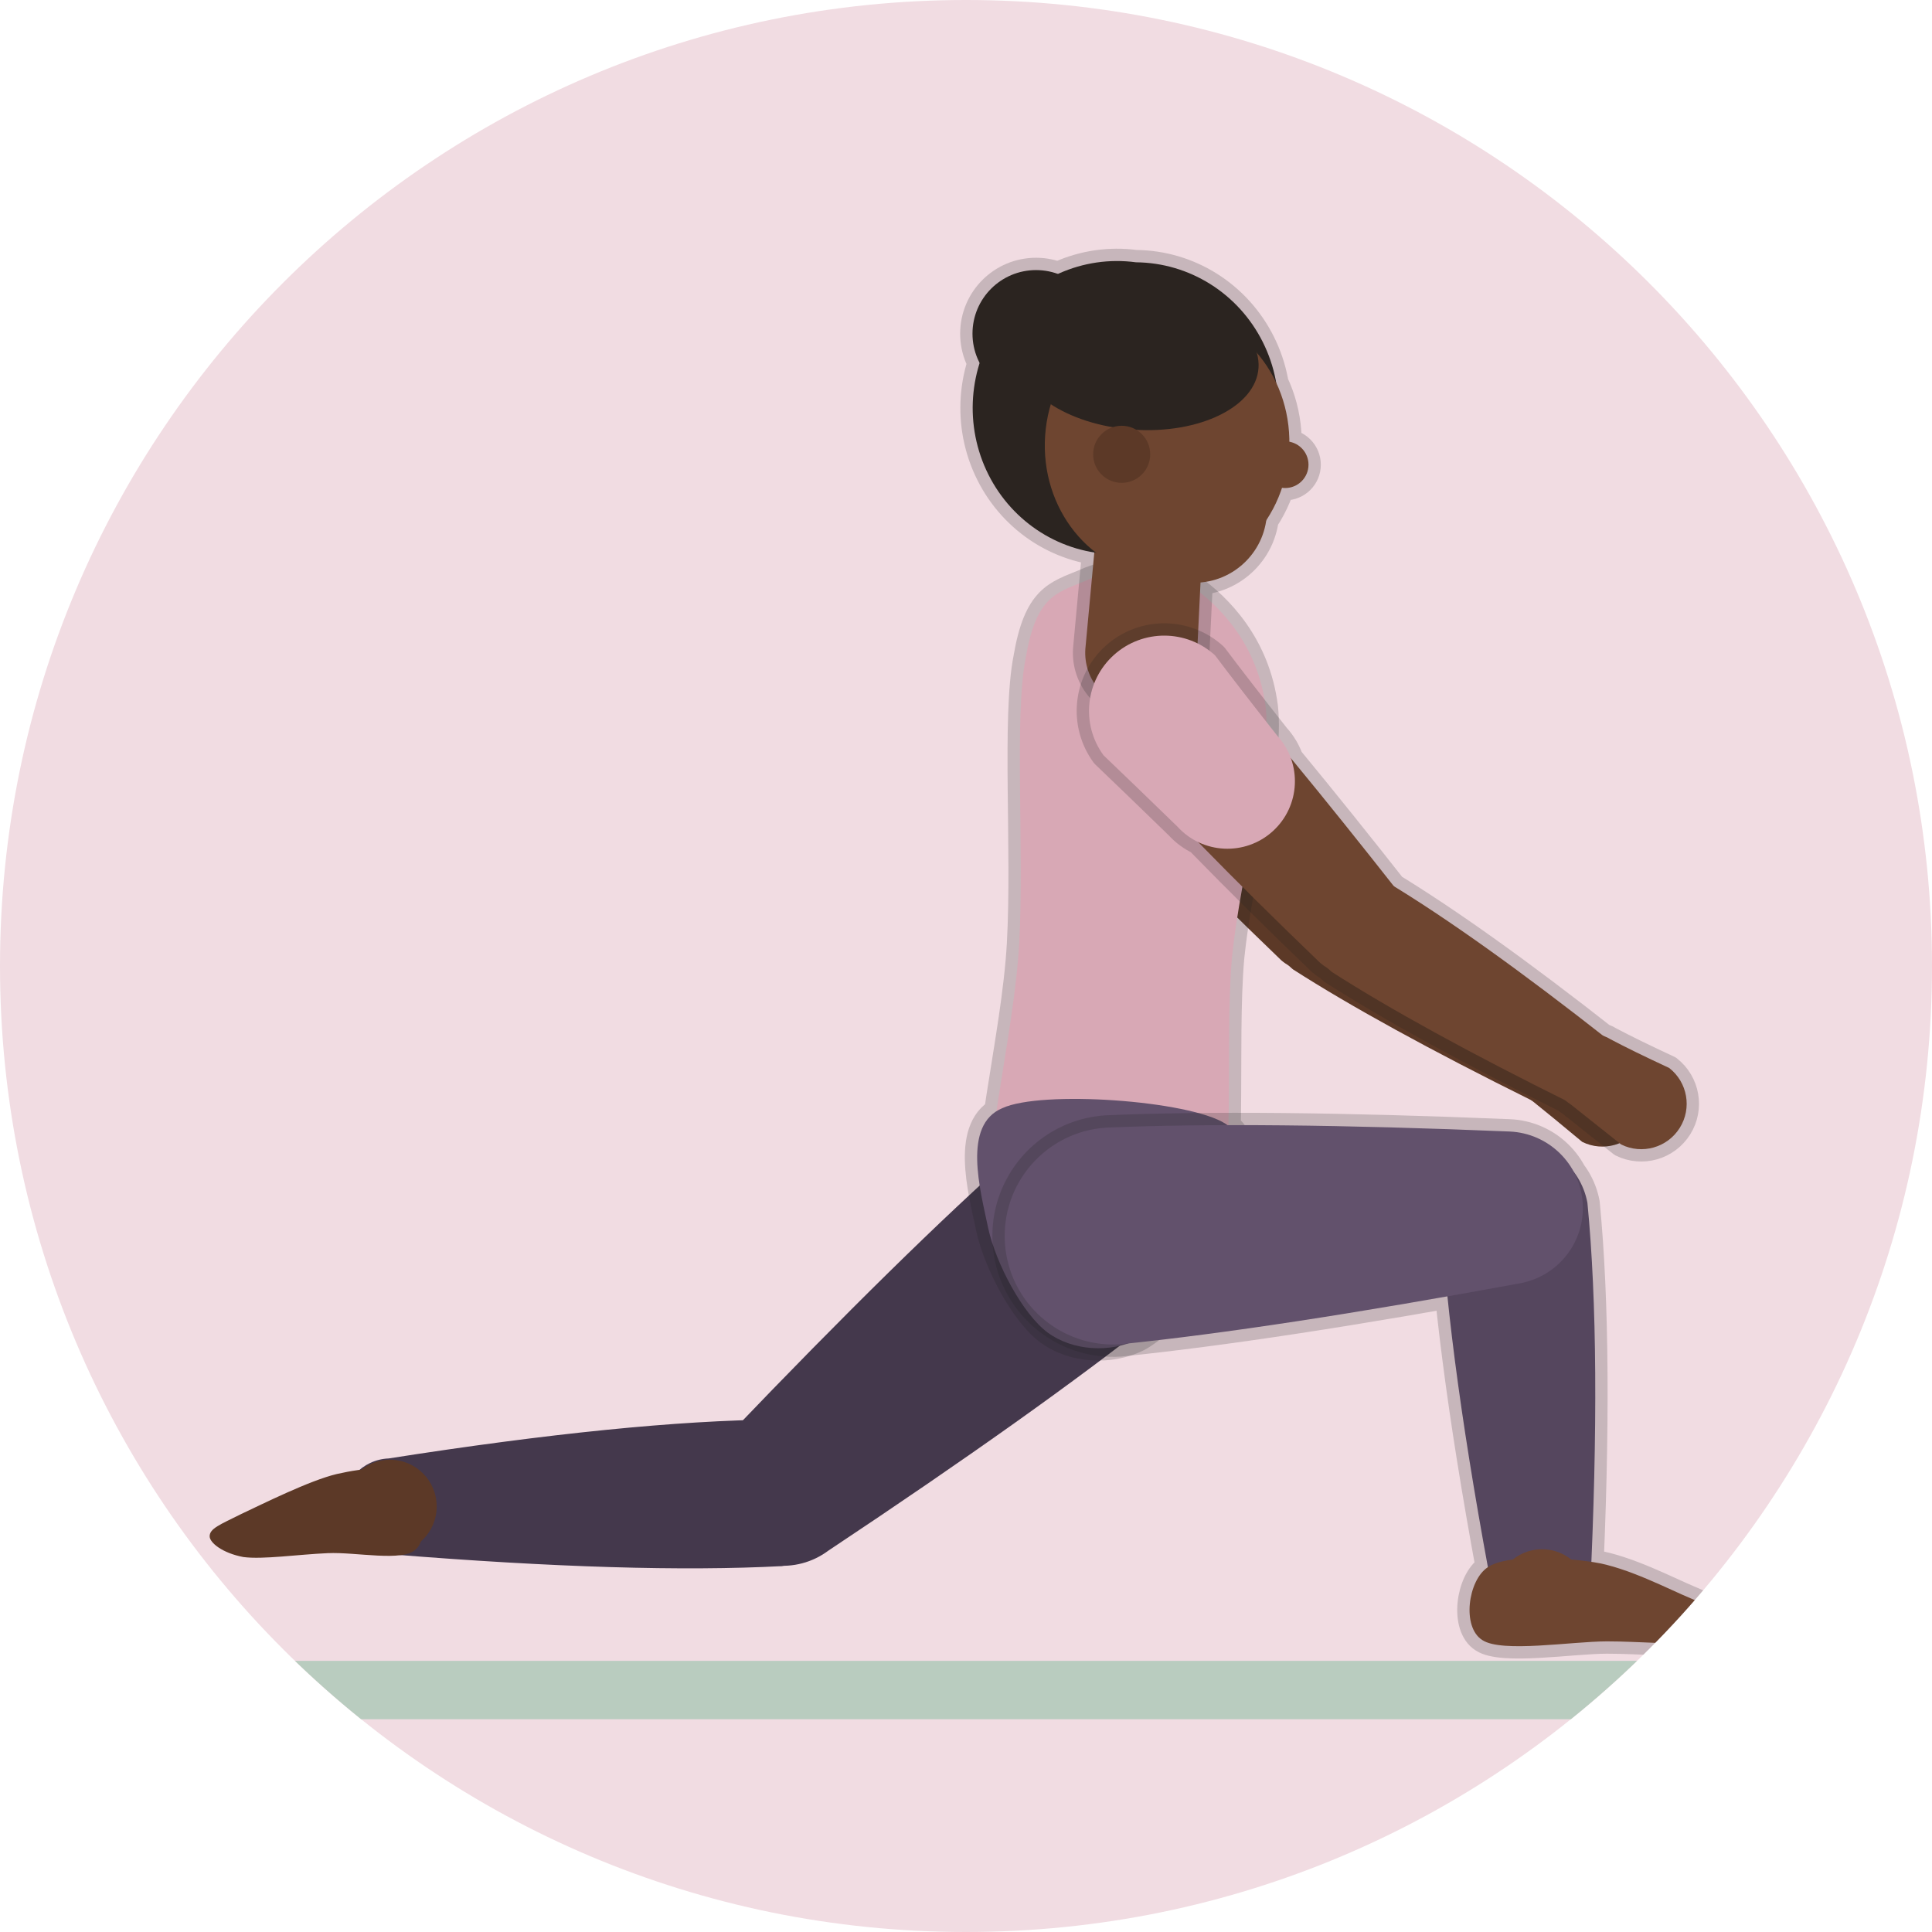
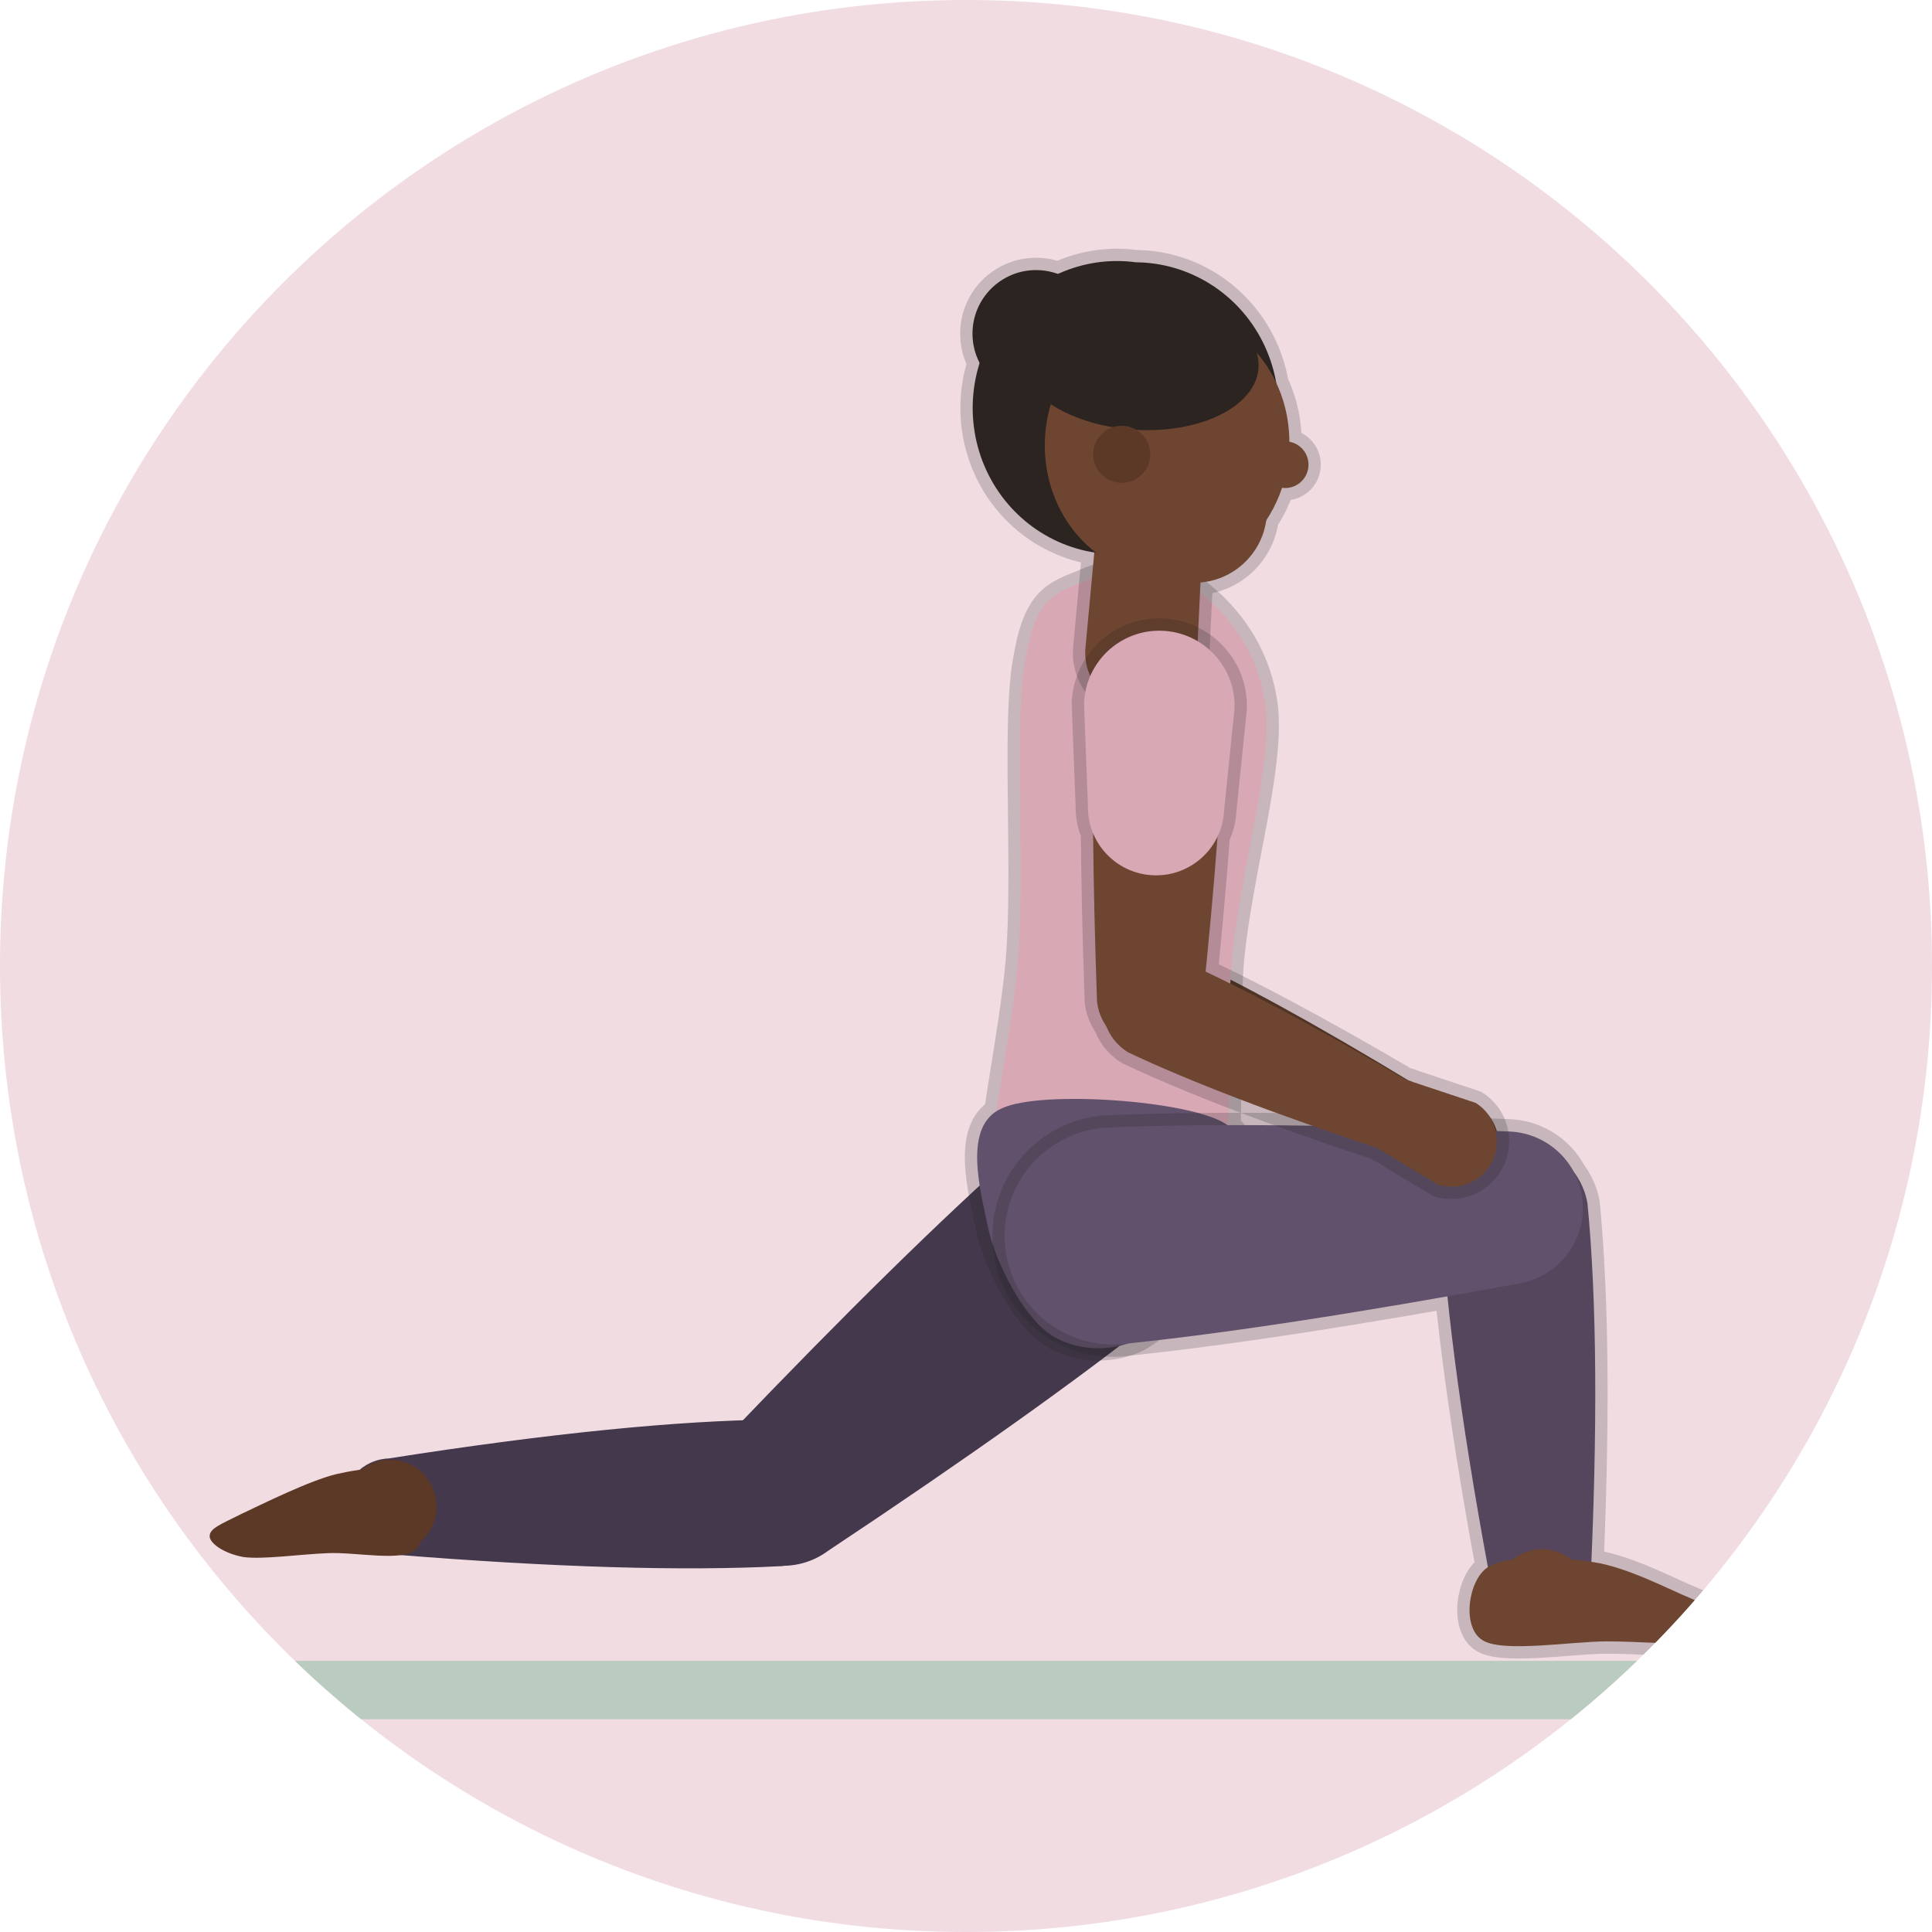
<svg xmlns="http://www.w3.org/2000/svg" viewBox="0 0 200 200" width="400" height="400" role="img" aria-label="Figure in a low lunge in profile with the back knee on the floor, torso upright and hands on the front thigh.">
  <circle cx="100" cy="100" r="100" fill="#F1DCE2" />
  <clipPath id="c1dxzn1m">
    <circle cx="100" cy="100" r="100" />
  </clipPath>
  <g clip-path="url(#c1dxzn1m)">
    <g transform="translate(100.0 172.6) scale(1.343)">
      <rect x="-68.867" y="-0.5" width="137.735" height="4.5" rx="2.2" fill="#B9CCBF" />
      <g>
-         <path d="M8.2 -71.0Q14.0 -64.4 24.3 -54.5A4.1 4.1 0 0 0 30.3 -60.0Q21.5 -71.2 15.7 -77.7A5.0 5.0 0 0 0 8.2 -71.0Z" fill="#5C3927" />
-         <path d="M7.6 -70.5Q9.8 -68.4 13.3 -65.0A5.2 5.2 0 0 0 21.1 -72.0Q18.1 -75.9 16.2 -78.2A5.8 5.8 0 0 0 7.6 -70.5Z" fill="#C2919F" />
-         <path d="M25.2 -53.8Q31.9 -49.5 43.6 -43.7A2.8 2.8 0 0 0 46.6 -48.5Q36.3 -56.6 29.5 -60.7A4.1 4.1 0 0 0 25.2 -53.8Z" fill="#5C3927" />
-         <path d="M43.6 -43.7Q45.1 -42.5 47.5 -40.5A3.5 3.5 0 0 0 51.2 -46.4Q48.4 -47.8 46.7 -48.6A2.9 2.9 0 0 0 43.6 -43.7Z" fill="#5C3927" />
+         <path d="M6.9 -73.8Q7.8 -65.1 10.3 -51.0A4.1 4.1 0 0 0 18.4 -51.9Q17.9 -66.2 16.9 -74.9A5.0 5.0 0 0 0 6.9 -73.8Z" fill="#5C3927" />
+         <path d="M6.2 -73.7Q6.7 -70.8 7.5 -66.0A5.2 5.2 0 0 0 18.0 -67.1Q17.8 -72.0 17.7 -74.9A5.8 5.8 0 0 0 6.2 -73.7Z" fill="#C2919F" />
+         <path d="M12.6 -47.8Q19.7 -44.2 32.1 -39.9A2.8 2.8 0 0 0 34.5 -45.0Q23.3 -51.8 16.1 -55.1A4.1 4.1 0 0 0 12.6 -47.8Z" fill="#5C3927" />
+         <path d="M32.0 -39.8Q33.6 -38.8 36.3 -37.1A3.5 3.5 0 0 0 39.3 -43.4Q36.3 -44.4 34.5 -45.0A2.9 2.9 0 0 0 32.0 -39.8Z" fill="#5C3927" />
      </g>
      <g>
        <path d="M-14.6 -19.1Q-26.0 -19.0 -44.5 -16.1A3.7 3.7 0 0 0 -44.2 -8.7Q-25.6 -7.2 -14.2 -7.8A5.7 5.7 0 0 0 -14.6 -19.1Z" fill="#44384C" />
        <path d="M4.0 -39.8Q-4.8 -32.0 -18.2 -18.0A5.9 5.9 0 0 0 -10.6 -9.0Q5.5 -19.7 14.7 -27.0A8.3 8.3 0 0 0 4.0 -39.8Z" fill="#44384C" />
        <path d="M-44.4 -8.8A3.6 3.6 0.0 1 0 -44.4 -16.0A3.6 3.6 0.0 1 0 -44.4 -8.8Z" fill="#5C3927" />
        <path d="M-43.0 -14.7C-41.9 -13.7 -41.3 -10.1 -42.4 -9.1C-43.4 -8.1 -47.0 -8.9 -49.2 -8.8C-51.5 -8.7 -54.2 -8.3 -55.7 -8.5C-57.3 -8.8 -58.3 -9.6 -58.3 -10.1C-58.3 -10.7 -57.5 -11.0 -55.9 -11.8C-54.2 -12.6 -50.6 -14.4 -48.5 -14.9C-46.3 -15.4 -44.0 -15.6 -43.0 -14.7Z" fill="#5C3927" />
      </g>
      <g>
        <path d="M1.9 -33.9C1.0 -38.8 3.7 -48.5 4.1 -55.8C4.5 -63.1 3.7 -73.2 4.6 -77.8C5.4 -82.5 6.9 -82.8 9.1 -83.7C11.2 -84.7 14.9 -85.0 17.3 -83.4C19.6 -81.8 22.5 -78.8 23.1 -74.0C23.6 -69.3 21.2 -61.6 20.5 -54.7C19.9 -47.8 20.9 -37.4 19.1 -32.7C17.3 -28.1 12.8 -26.6 9.9 -26.9C7.0 -27.1 2.9 -29.1 1.9 -33.9ZM1.7 -33.9C1.1 -36.8 -0.3 -41.8 2.8 -43.1C5.8 -44.5 17.2 -43.7 20.0 -41.9C22.7 -40.2 20.5 -35.5 19.4 -32.7C18.3 -29.9 15.5 -26.5 13.3 -25.3C11.1 -24.2 8.2 -24.4 6.3 -25.8C4.4 -27.2 2.3 -31.1 1.7 -33.9Z" fill="#1E1F1D" stroke="#1E1F1D" stroke-width="1.9" stroke-linejoin="round" opacity="0.2" />
        <path d="M1.9 -33.9C1.0 -38.8 3.7 -48.5 4.1 -55.8C4.5 -63.1 3.7 -73.2 4.6 -77.8C5.4 -82.5 6.9 -82.8 9.1 -83.7C11.2 -84.7 14.9 -85.0 17.3 -83.4C19.6 -81.8 22.5 -78.8 23.1 -74.0C23.6 -69.3 21.2 -61.6 20.5 -54.7C19.9 -47.8 20.9 -37.4 19.1 -32.7C17.3 -28.1 12.8 -26.6 9.9 -26.9C7.0 -27.1 2.9 -29.1 1.9 -33.9Z" fill="#D8A8B5" />
        <path d="M1.7 -33.9C1.1 -36.8 -0.3 -41.8 2.8 -43.1C5.8 -44.5 17.2 -43.7 20.0 -41.9C22.7 -40.2 20.5 -35.5 19.4 -32.7C18.3 -29.9 15.5 -26.5 13.3 -25.3C11.1 -24.2 8.2 -24.4 6.3 -25.8C4.4 -27.2 2.3 -31.1 1.7 -33.9Z" fill="#62516C" />
      </g>
      <g>
        <path d="M17.8 -77.9Q18.1 -84.2 18.6 -94.4A4.0 4.0 0 0 0 10.7 -95.0Q9.8 -84.8 9.2 -78.5A4.3 4.3 0 0 0 17.8 -77.9ZM5.4 -97.9A4.9 4.9 0.0 1 0 5.4 -107.7A4.9 4.9 0.0 1 0 5.4 -97.9ZM11.5 -85.8A11.1 11.3 4.0 1 0 13.1 -108.3A11.1 11.3 4.0 1 0 11.5 -85.8ZM14.8 -84.1A9.4 10.2 4.0 1 0 16.2 -104.5A9.4 10.2 4.0 1 0 14.8 -84.1ZM17.6 -83.6A5.6 5.6 0.0 1 0 17.6 -94.8A5.6 5.6 0.0 1 0 17.6 -83.6ZM24.6 -90.9A1.8 1.8 0.0 1 0 24.6 -94.5A1.8 1.8 0.0 1 0 24.6 -90.9ZM12.9 -95.4A9.3 5.4 4.0 1 0 13.6 -106.2A9.3 5.4 4.0 1 0 12.9 -95.4ZM12.0 -91.3A2.2 2.2 0.0 1 0 12.0 -95.7A2.2 2.2 0.0 1 0 12.0 -91.3Z" fill="#1E1F1D" stroke="#1E1F1D" stroke-width="1.9" stroke-linejoin="round" opacity="0.2" />
        <path d="M17.8 -77.9Q18.1 -84.2 18.6 -94.4A4.0 4.0 0 0 0 10.7 -95.0Q9.8 -84.8 9.2 -78.5A4.3 4.3 0 0 0 17.8 -77.9Z" fill="#6E4530" />
        <path d="M5.4 -97.9A4.9 4.9 0.0 1 0 5.4 -107.7A4.9 4.9 0.0 1 0 5.4 -97.9Z" fill="#2B2420" />
        <path d="M11.5 -85.8A11.1 11.3 4.0 1 0 13.1 -108.3A11.1 11.3 4.0 1 0 11.5 -85.8Z" fill="#2B2420" />
        <path d="M14.8 -84.1A9.4 10.2 4.0 1 0 16.2 -104.5A9.4 10.2 4.0 1 0 14.8 -84.1Z" fill="#6E4530" />
        <path d="M17.6 -83.6A5.6 5.6 0.0 1 0 17.6 -94.8A5.6 5.6 0.0 1 0 17.6 -83.6Z" fill="#6E4530" />
        <path d="M24.6 -90.9A1.8 1.8 0.0 1 0 24.6 -94.5A1.8 1.8 0.0 1 0 24.6 -90.9Z" fill="#6E4530" />
        <path d="M12.9 -95.4A9.3 5.4 4.0 1 0 13.6 -106.2A9.3 5.4 4.0 1 0 12.9 -95.4Z" fill="#2B2420" />
        <path d="M12.0 -91.3A2.2 2.2 0.0 1 0 12.0 -95.7A2.2 2.2 0.0 1 0 12.0 -91.3Z" fill="#5C3927" />
      </g>
      <g>
        <path d="M36.6 -35.0Q37.2 -23.6 40.7 -5.2A3.7 3.7 0 0 0 48.1 -5.8Q49.0 -24.5 47.9 -35.8A5.7 5.7 0 0 0 36.6 -35.0ZM11.9 -24.9Q23.7 -26.1 42.7 -29.6A5.9 5.9 0 0 0 41.9 -41.3Q22.5 -42.1 10.8 -41.6A8.3 8.3 0 0 0 11.9 -24.9ZM44.4 -1.9A3.6 3.6 0.0 1 0 44.4 -9.1A3.6 3.6 0.0 1 0 44.4 -1.9ZM40.2 -7.7C38.7 -6.7 38.2 -3.1 39.8 -2.1C41.3 -1.1 46.7 -2.0 49.4 -2.0C52.1 -2.0 54.4 -1.7 55.9 -2.0C57.4 -2.3 58.4 -3.2 58.4 -3.7C58.4 -4.3 57.5 -4.6 55.9 -5.3C54.2 -6.0 51.0 -7.7 48.4 -8.1C45.8 -8.5 41.6 -8.7 40.2 -7.7Z" fill="#1E1F1D" stroke="#1E1F1D" stroke-width="1.9" stroke-linejoin="round" opacity="0.2" />
        <path d="M36.6 -35.0Q37.2 -23.6 40.7 -5.2A3.7 3.7 0 0 0 48.1 -5.8Q49.0 -24.5 47.9 -35.8A5.7 5.7 0 0 0 36.6 -35.0Z" fill="#55465E" />
        <path d="M11.9 -24.9Q23.7 -26.1 42.7 -29.6A5.9 5.9 0 0 0 41.9 -41.3Q22.5 -42.1 10.8 -41.6A8.3 8.3 0 0 0 11.9 -24.9Z" fill="#62516C" />
        <path d="M44.4 -1.9A3.6 3.6 0.0 1 0 44.4 -9.1A3.6 3.6 0.0 1 0 44.4 -1.9Z" fill="#6E4530" />
        <path d="M40.2 -7.7C38.7 -6.7 38.2 -3.1 39.8 -2.1C41.3 -1.1 46.7 -2.0 49.4 -2.0C52.1 -2.0 54.4 -1.7 55.9 -2.0C57.4 -2.3 58.4 -3.2 58.4 -3.7C58.4 -4.3 57.5 -4.6 55.9 -5.3C54.2 -6.0 51.0 -7.7 48.4 -8.1C45.8 -8.5 41.6 -8.7 40.2 -7.7Z" fill="#6E4530" />
      </g>
      <g>
-         <path d="M11.2 -70.8Q17.0 -64.2 27.3 -54.3A4.1 4.1 0 0 0 33.3 -59.8Q24.5 -71.0 18.7 -77.5A5.0 5.0 0 0 0 11.2 -70.8ZM10.6 -70.3Q12.8 -68.2 16.3 -64.8A5.2 5.2 0 0 0 24.0 -71.8Q21.0 -75.6 19.2 -78.0A5.8 5.8 0 0 0 10.6 -70.3ZM28.2 -53.6Q34.9 -49.3 46.6 -43.5A2.8 2.8 0 0 0 49.6 -48.3Q39.3 -56.4 32.5 -60.5A4.1 4.1 0 0 0 28.2 -53.6ZM46.6 -43.4Q48.1 -42.2 50.5 -40.3A3.5 3.5 0 0 0 54.2 -46.2Q51.4 -47.5 49.7 -48.4A2.9 2.9 0 0 0 46.6 -43.4Z" fill="#1E1F1D" stroke="#1E1F1D" stroke-width="1.9" stroke-linejoin="round" opacity="0.2" />
-         <path d="M11.2 -70.8Q17.0 -64.2 27.3 -54.3A4.1 4.1 0 0 0 33.3 -59.8Q24.5 -71.0 18.7 -77.5A5.0 5.0 0 0 0 11.2 -70.8Z" fill="#6E4530" />
-         <path d="M10.6 -70.3Q12.8 -68.2 16.3 -64.8A5.2 5.2 0 0 0 24.0 -71.8Q21.0 -75.6 19.2 -78.0A5.8 5.8 0 0 0 10.6 -70.3Z" fill="#D8A8B5" />
-         <path d="M28.2 -53.6Q34.9 -49.3 46.6 -43.5A2.8 2.8 0 0 0 49.6 -48.3Q39.3 -56.4 32.5 -60.5A4.1 4.1 0 0 0 28.2 -53.6Z" fill="#6E4530" />
-         <path d="M46.6 -43.4Q48.1 -42.2 50.5 -40.3A3.5 3.5 0 0 0 54.2 -46.2Q51.4 -47.5 49.7 -48.4A2.9 2.9 0 0 0 46.6 -43.4Z" fill="#6E4530" />
+         <path d="M9.9 -74.3Q9.6 -65.6 10.1 -51.3A4.1 4.1 0 0 0 18.2 -51.0Q19.7 -65.2 19.9 -74.0A5.0 5.0 0 0 0 9.9 -74.3ZM9.1 -74.3Q9.2 -71.3 9.4 -66.5A5.2 5.2 0 0 0 19.9 -66.1Q20.4 -71.0 20.7 -73.9A5.8 5.8 0 0 0 9.1 -74.3ZM12.5 -47.4Q19.7 -44.0 32.1 -39.9A2.8 2.8 0 0 0 34.4 -45.0Q23.2 -51.6 15.9 -54.8A4.1 4.1 0 0 0 12.5 -47.4ZM32.1 -39.8Q33.7 -38.8 36.4 -37.2A3.5 3.5 0 0 0 39.3 -43.5Q36.3 -44.5 34.5 -45.1A2.9 2.9 0 0 0 32.1 -39.8Z" fill="#1E1F1D" stroke="#1E1F1D" stroke-width="1.9" stroke-linejoin="round" opacity="0.2" />
+         <path d="M9.9 -74.3Q9.6 -65.6 10.1 -51.3A4.1 4.1 0 0 0 18.2 -51.0Q19.7 -65.2 19.9 -74.0A5.0 5.0 0 0 0 9.9 -74.3Z" fill="#6E4530" />
+         <path d="M9.1 -74.3Q9.2 -71.3 9.4 -66.5A5.2 5.2 0 0 0 19.9 -66.1Q20.4 -71.0 20.7 -73.9A5.8 5.8 0 0 0 9.1 -74.3Z" fill="#D8A8B5" />
+         <path d="M12.5 -47.4Q19.7 -44.0 32.1 -39.9A2.8 2.8 0 0 0 34.4 -45.0Q23.2 -51.6 15.9 -54.8A4.1 4.1 0 0 0 12.5 -47.4Z" fill="#6E4530" />
+         <path d="M32.1 -39.8Q33.7 -38.8 36.4 -37.2A3.5 3.5 0 0 0 39.3 -43.5Q36.3 -44.5 34.5 -45.1A2.9 2.9 0 0 0 32.1 -39.8Z" fill="#6E4530" />
      </g>
    </g>
  </g>
</svg>
